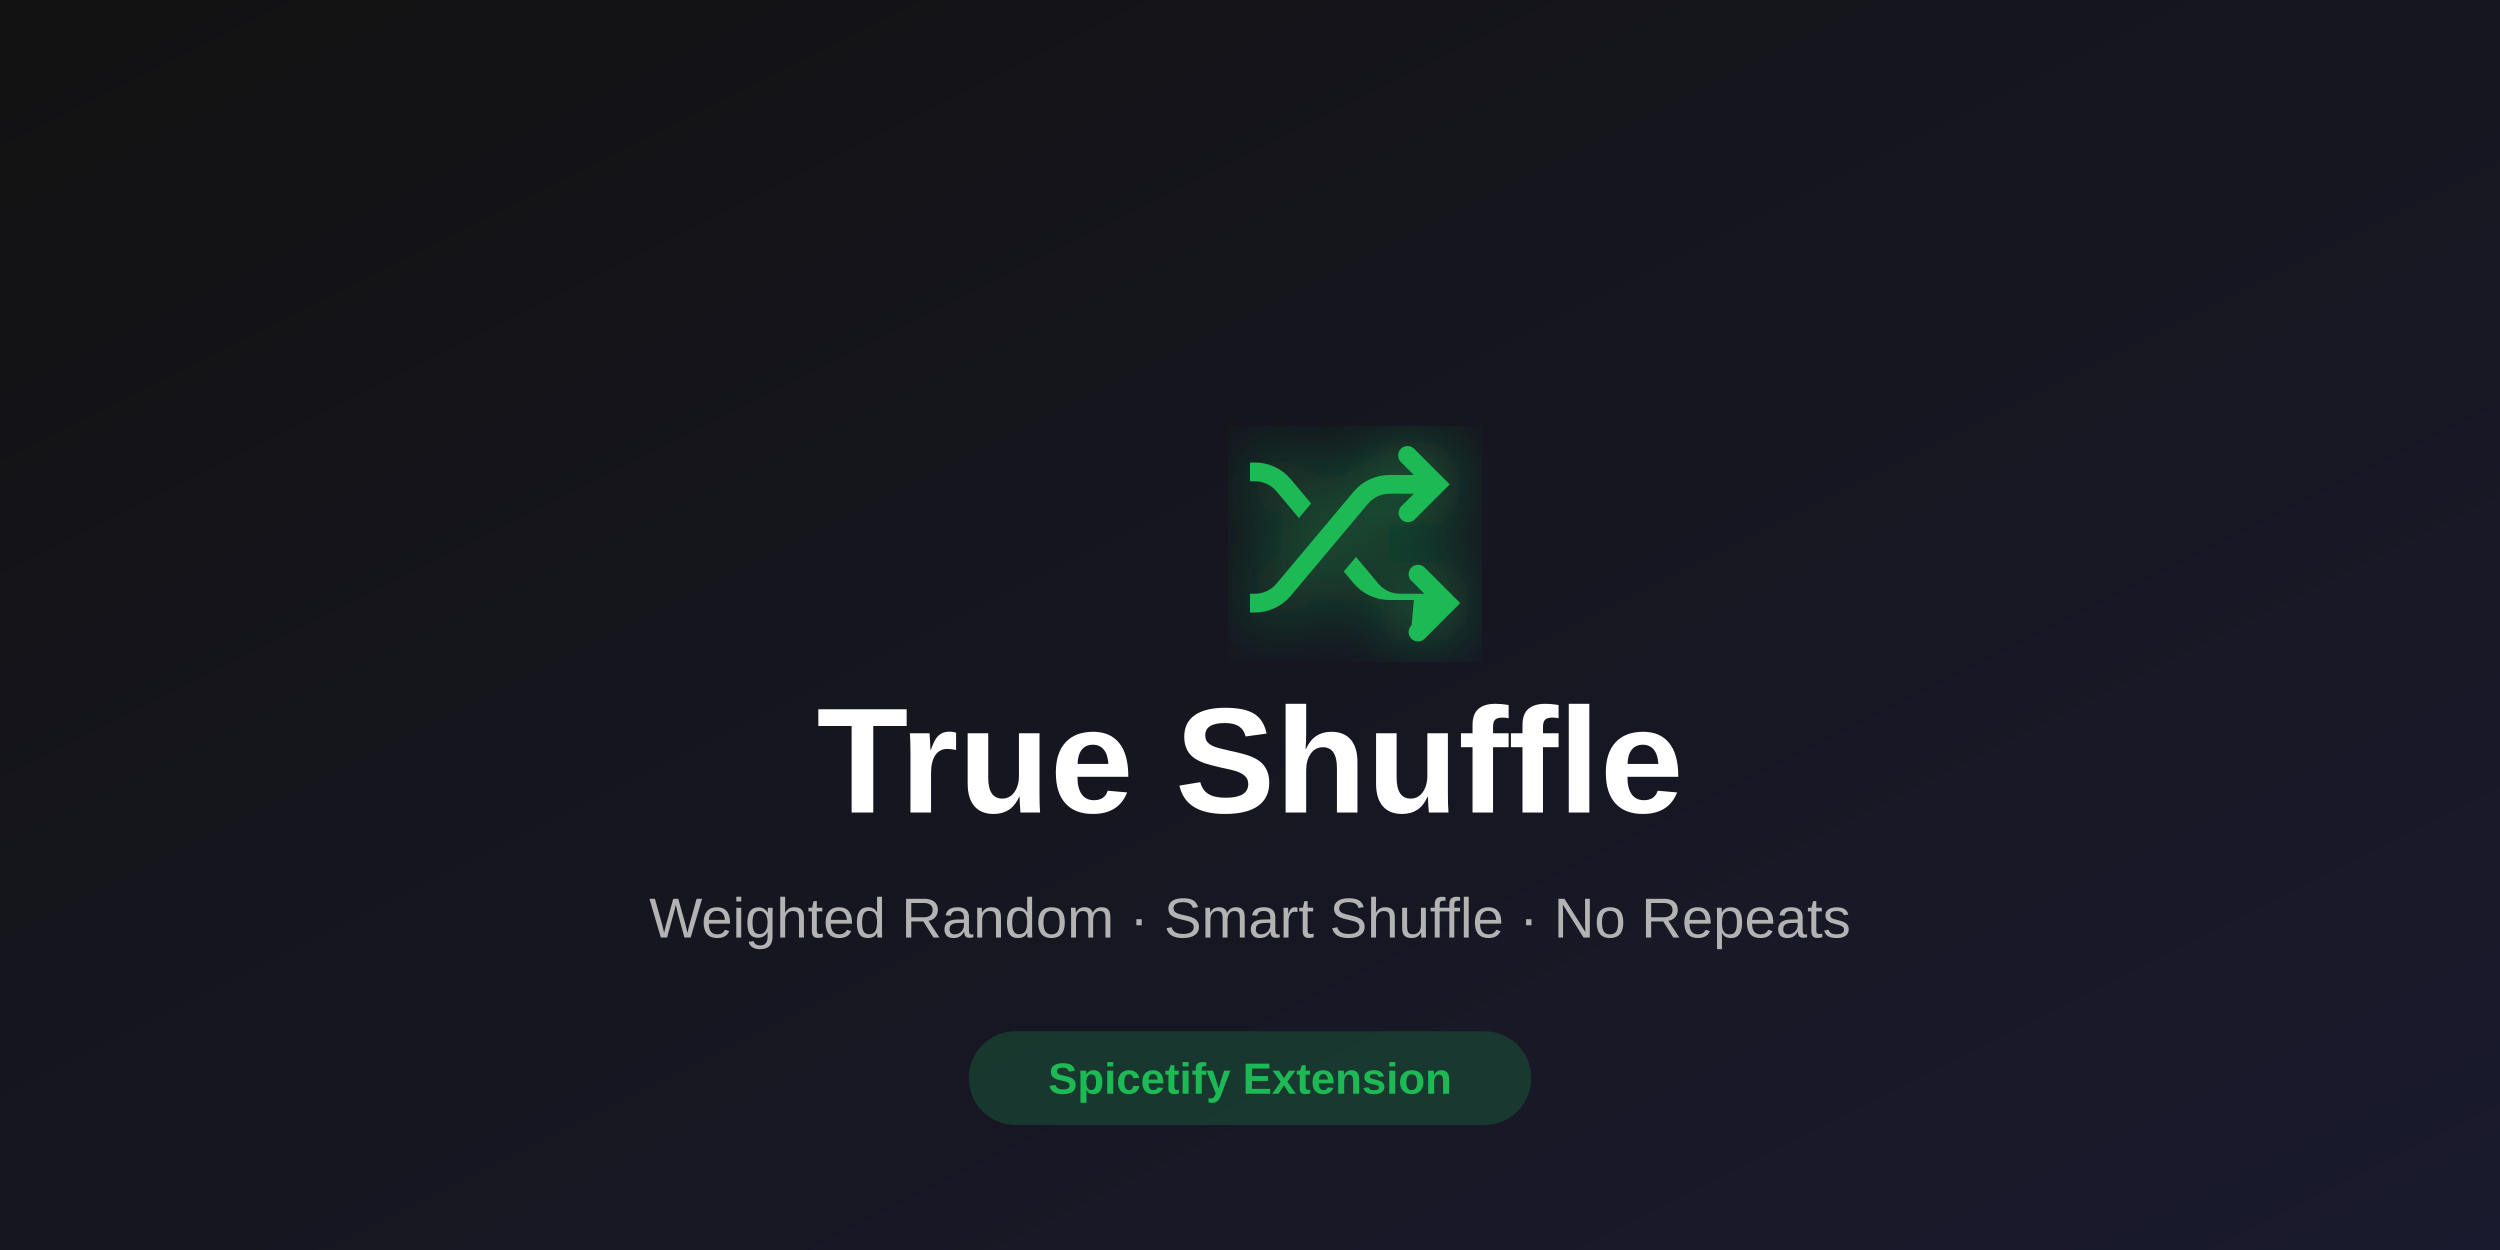
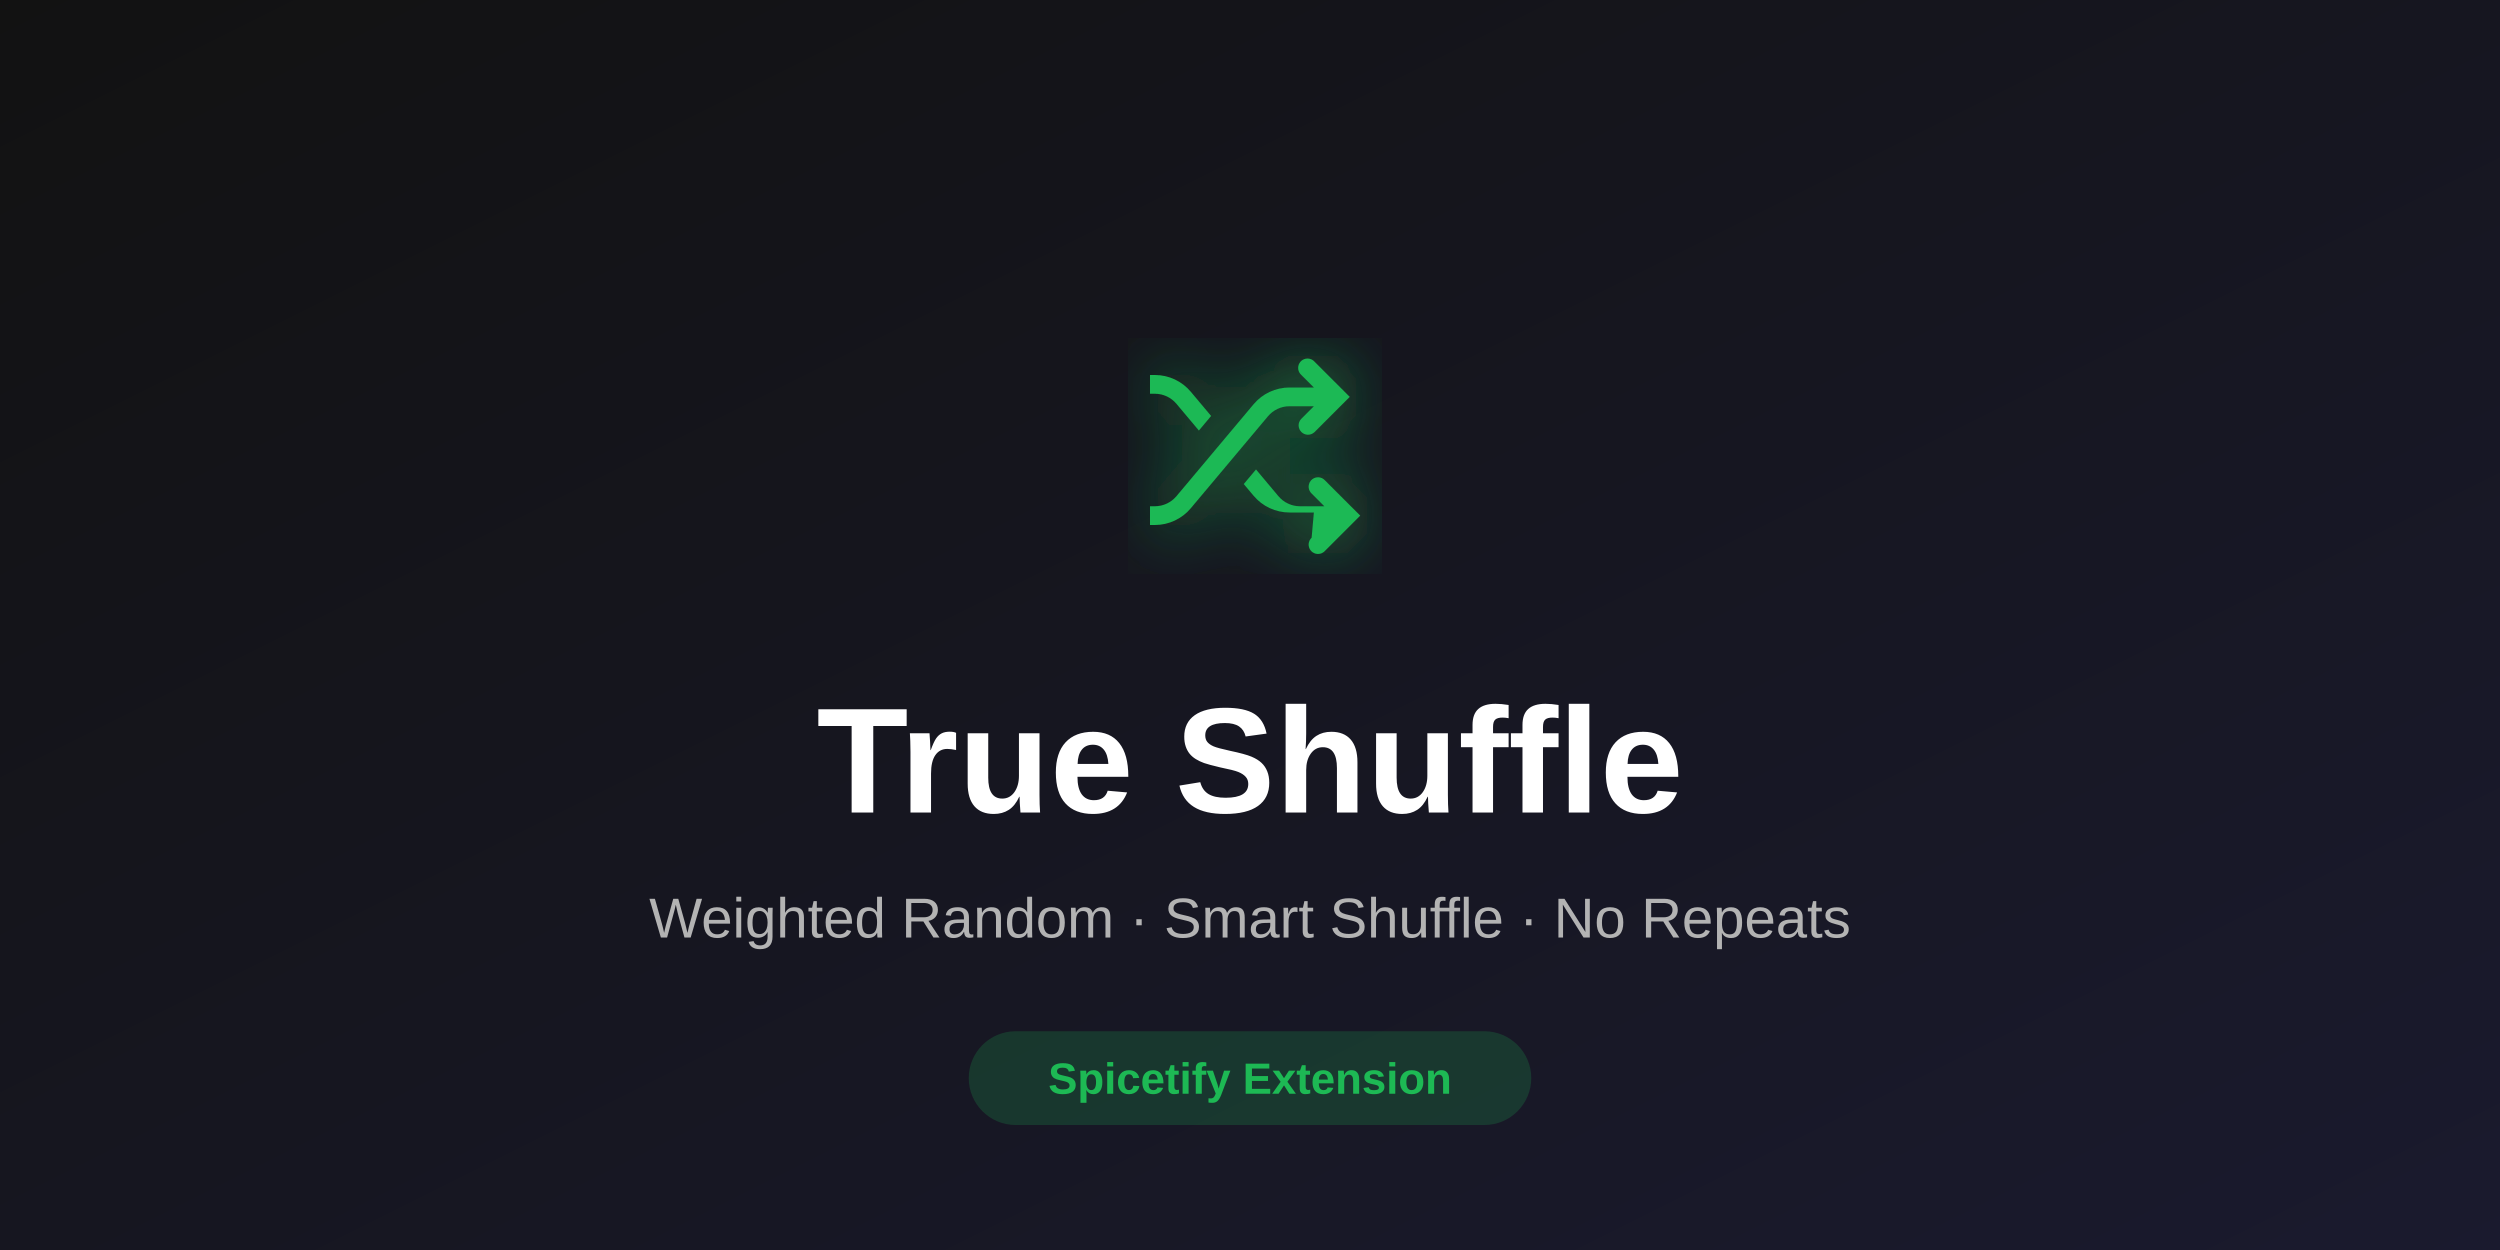
<svg xmlns="http://www.w3.org/2000/svg" width="800" height="400">
  <defs>
    <linearGradient id="bg" x1="0%" y1="0%" x2="100%" y2="100%">
      <stop offset="0%" style="stop-color:#121212" />
      <stop offset="100%" style="stop-color:#1a1a2e" />
    </linearGradient>
    <filter id="glow">
      <feGaussianBlur stdDeviation="3" result="coloredBlur" />
      <feMerge>
        <feMergeNode in="coloredBlur" />
        <feMergeNode in="SourceGraphic" />
      </feMerge>
    </filter>
  </defs>
  <rect width="800" height="400" fill="url(#bg)" />
-   <g transform="translate(400, 140) scale(4)" fill="#1DB954" filter="url(#glow)">
+   <g transform="translate(368, 112) scale(4)" fill="#1DB954" filter="url(#glow)">
    <path d="M13.151.922a.75.75 0 10-1.06 1.06L13.109 3H11.16a3.75 3.75 0 00-2.873 1.34l-6.173 7.356A2.25 2.25 0 01.39 12.5H0V14h.391a3.75 3.75 0 002.873-1.34l6.173-7.356a2.25 2.25 0 011.724-.804h1.947l-1.017 1.018a.75.75 0 001.06 1.06L15.98 3.75 13.15.922zM.391 3.5H0V2h.391c1.109 0 2.16.49 2.873 1.34L4.89 5.277l-.979 1.167-1.796-2.14A2.25 2.25 0 00.39 3.5z" />
    <path d="M7.5 10.723l.98-1.167 1.796 2.14a2.25 2.25 0 001.724.804h1.947l-1.017-1.018a.75.75 0 111.06-1.06l2.829 2.828-2.829 2.828a.75.75 0 11-1.06-1.06L13.109 13H11.16a3.75 3.75 0 01-2.873-1.34L7.5 10.723z" />
  </g>
  <text x="400" y="260" text-anchor="middle" fill="white" font-family="Segoe UI, Arial, sans-serif" font-size="48" font-weight="700">True Shuffle</text>
  <text x="400" y="300" text-anchor="middle" fill="#b3b3b3" font-family="Segoe UI, Arial, sans-serif" font-size="18">Weighted Random · Smart Shuffle · No Repeats</text>
  <rect x="310" y="330" width="180" height="30" rx="15" fill="#1DB954" opacity="0.2" />
  <text x="400" y="350" text-anchor="middle" fill="#1DB954" font-family="Segoe UI, Arial, sans-serif" font-size="14" font-weight="600">Spicetify Extension</text>
</svg>
